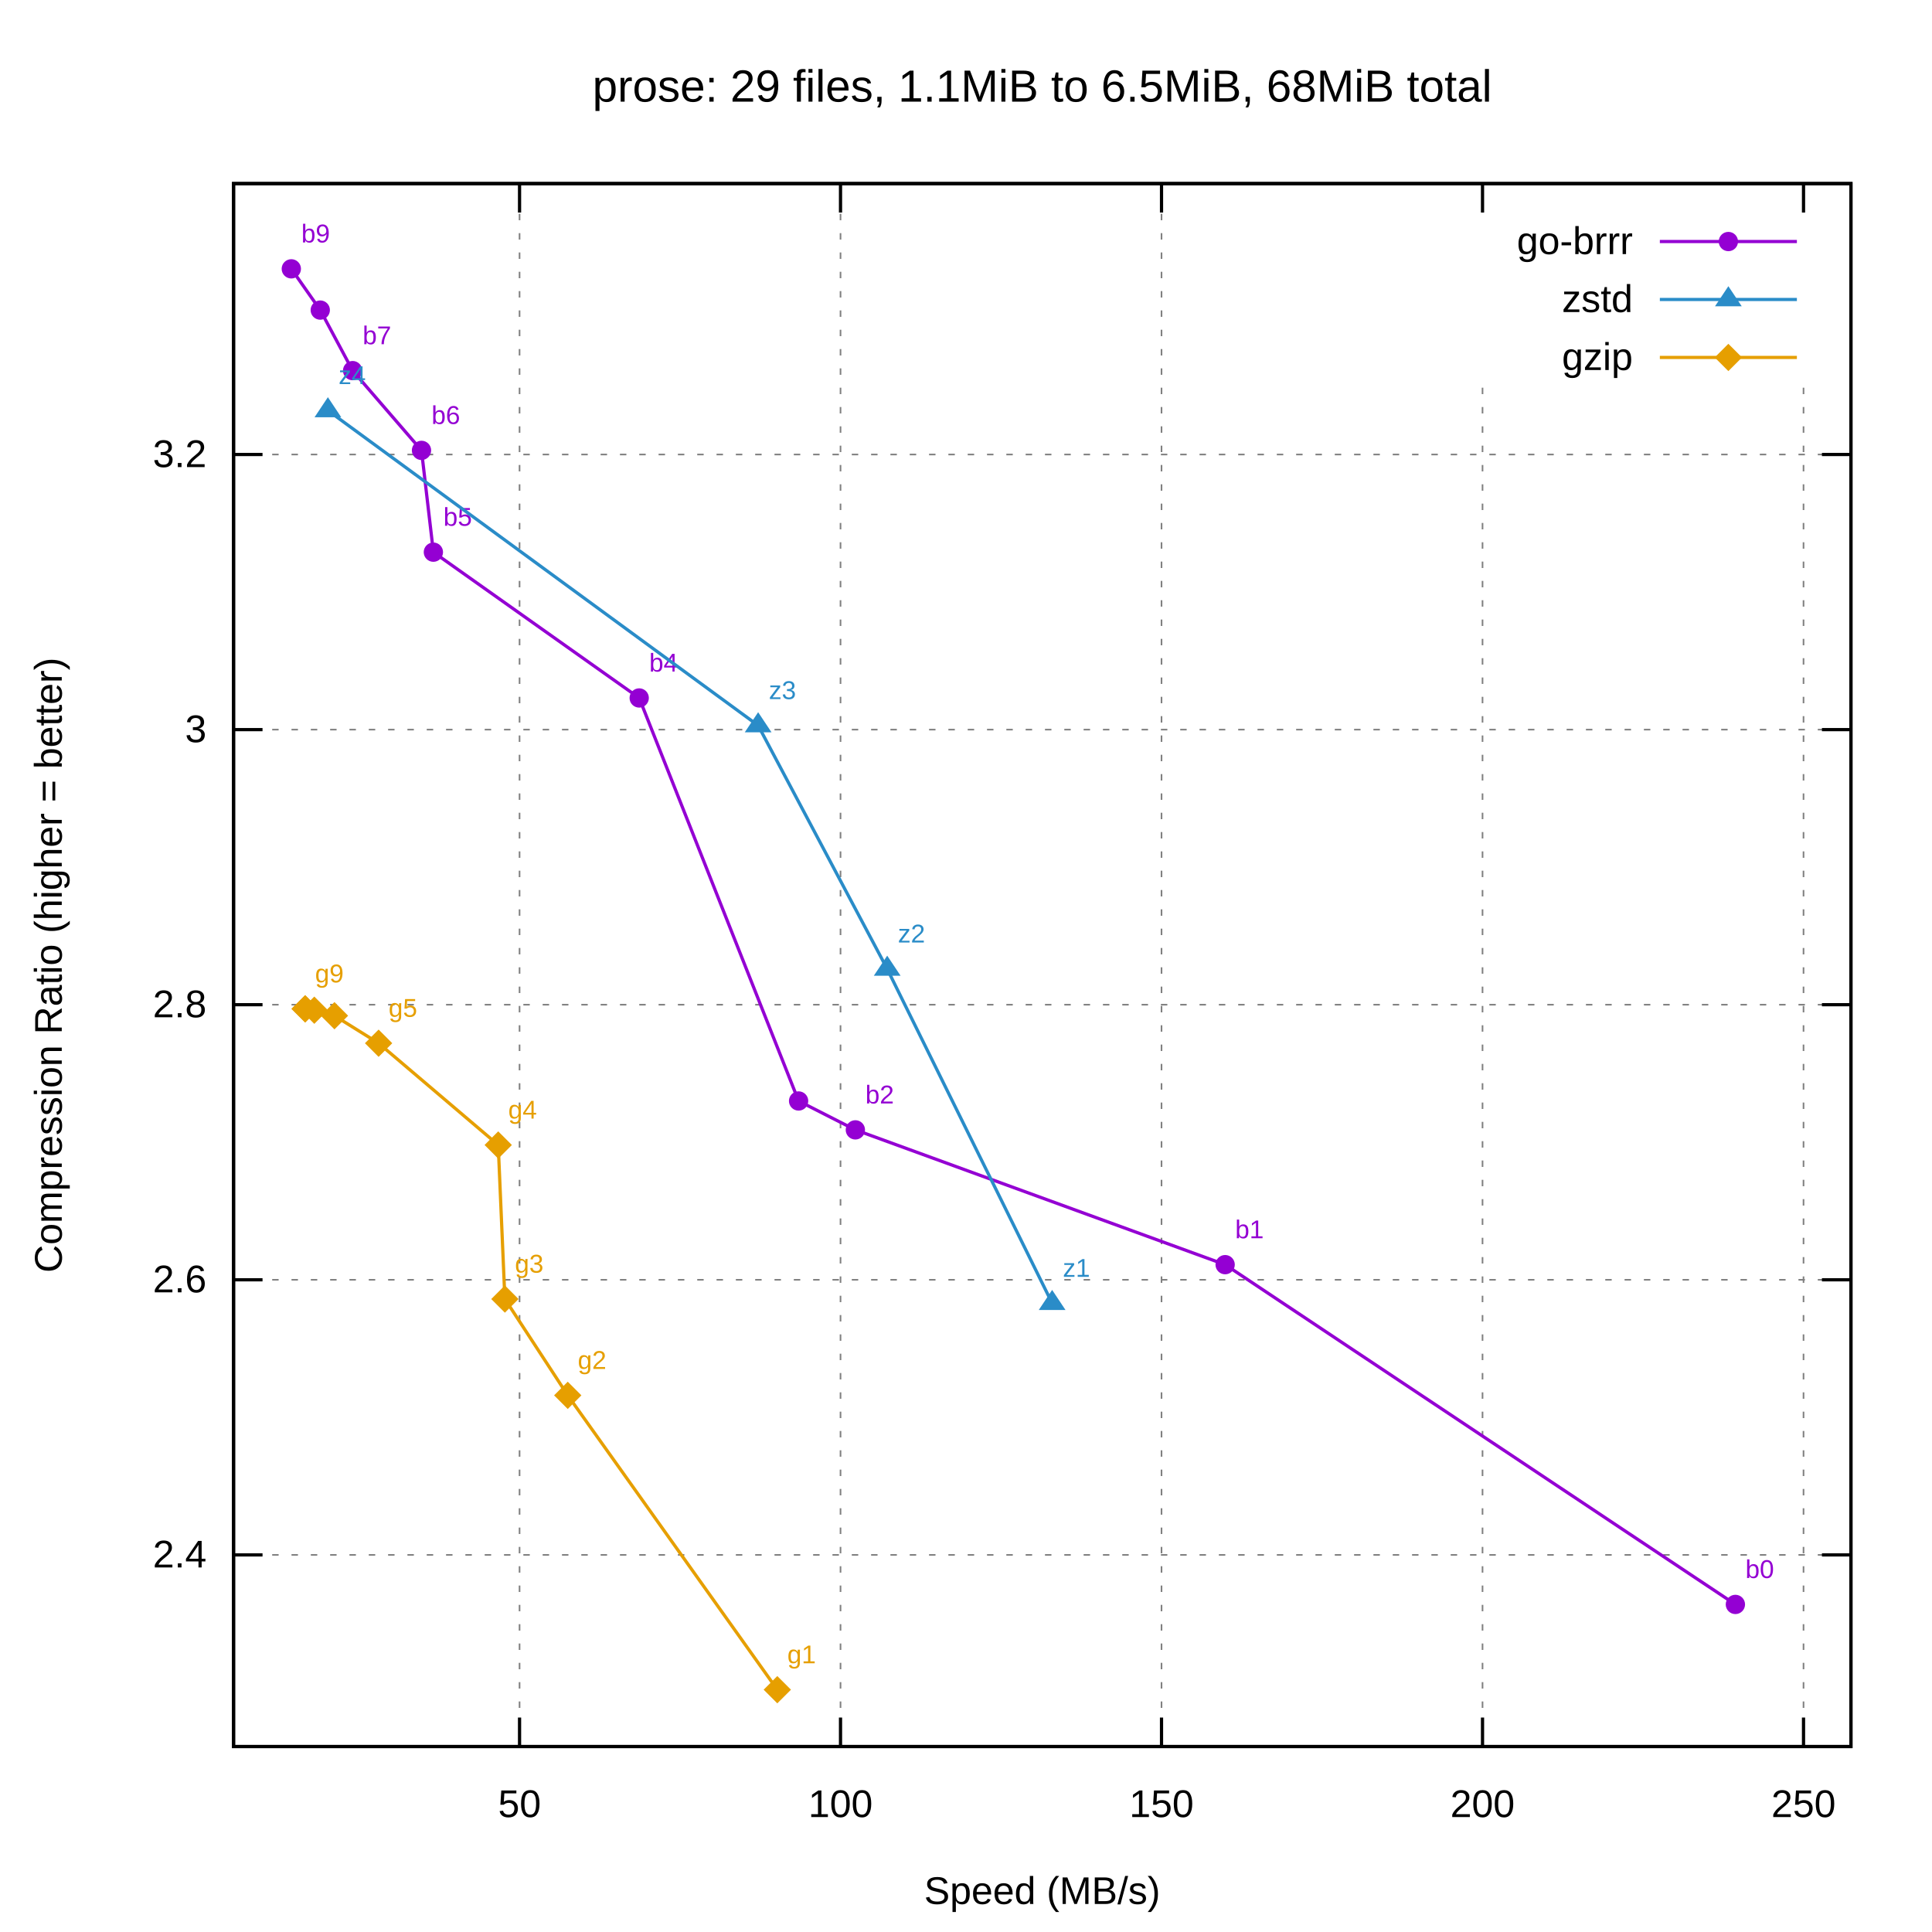
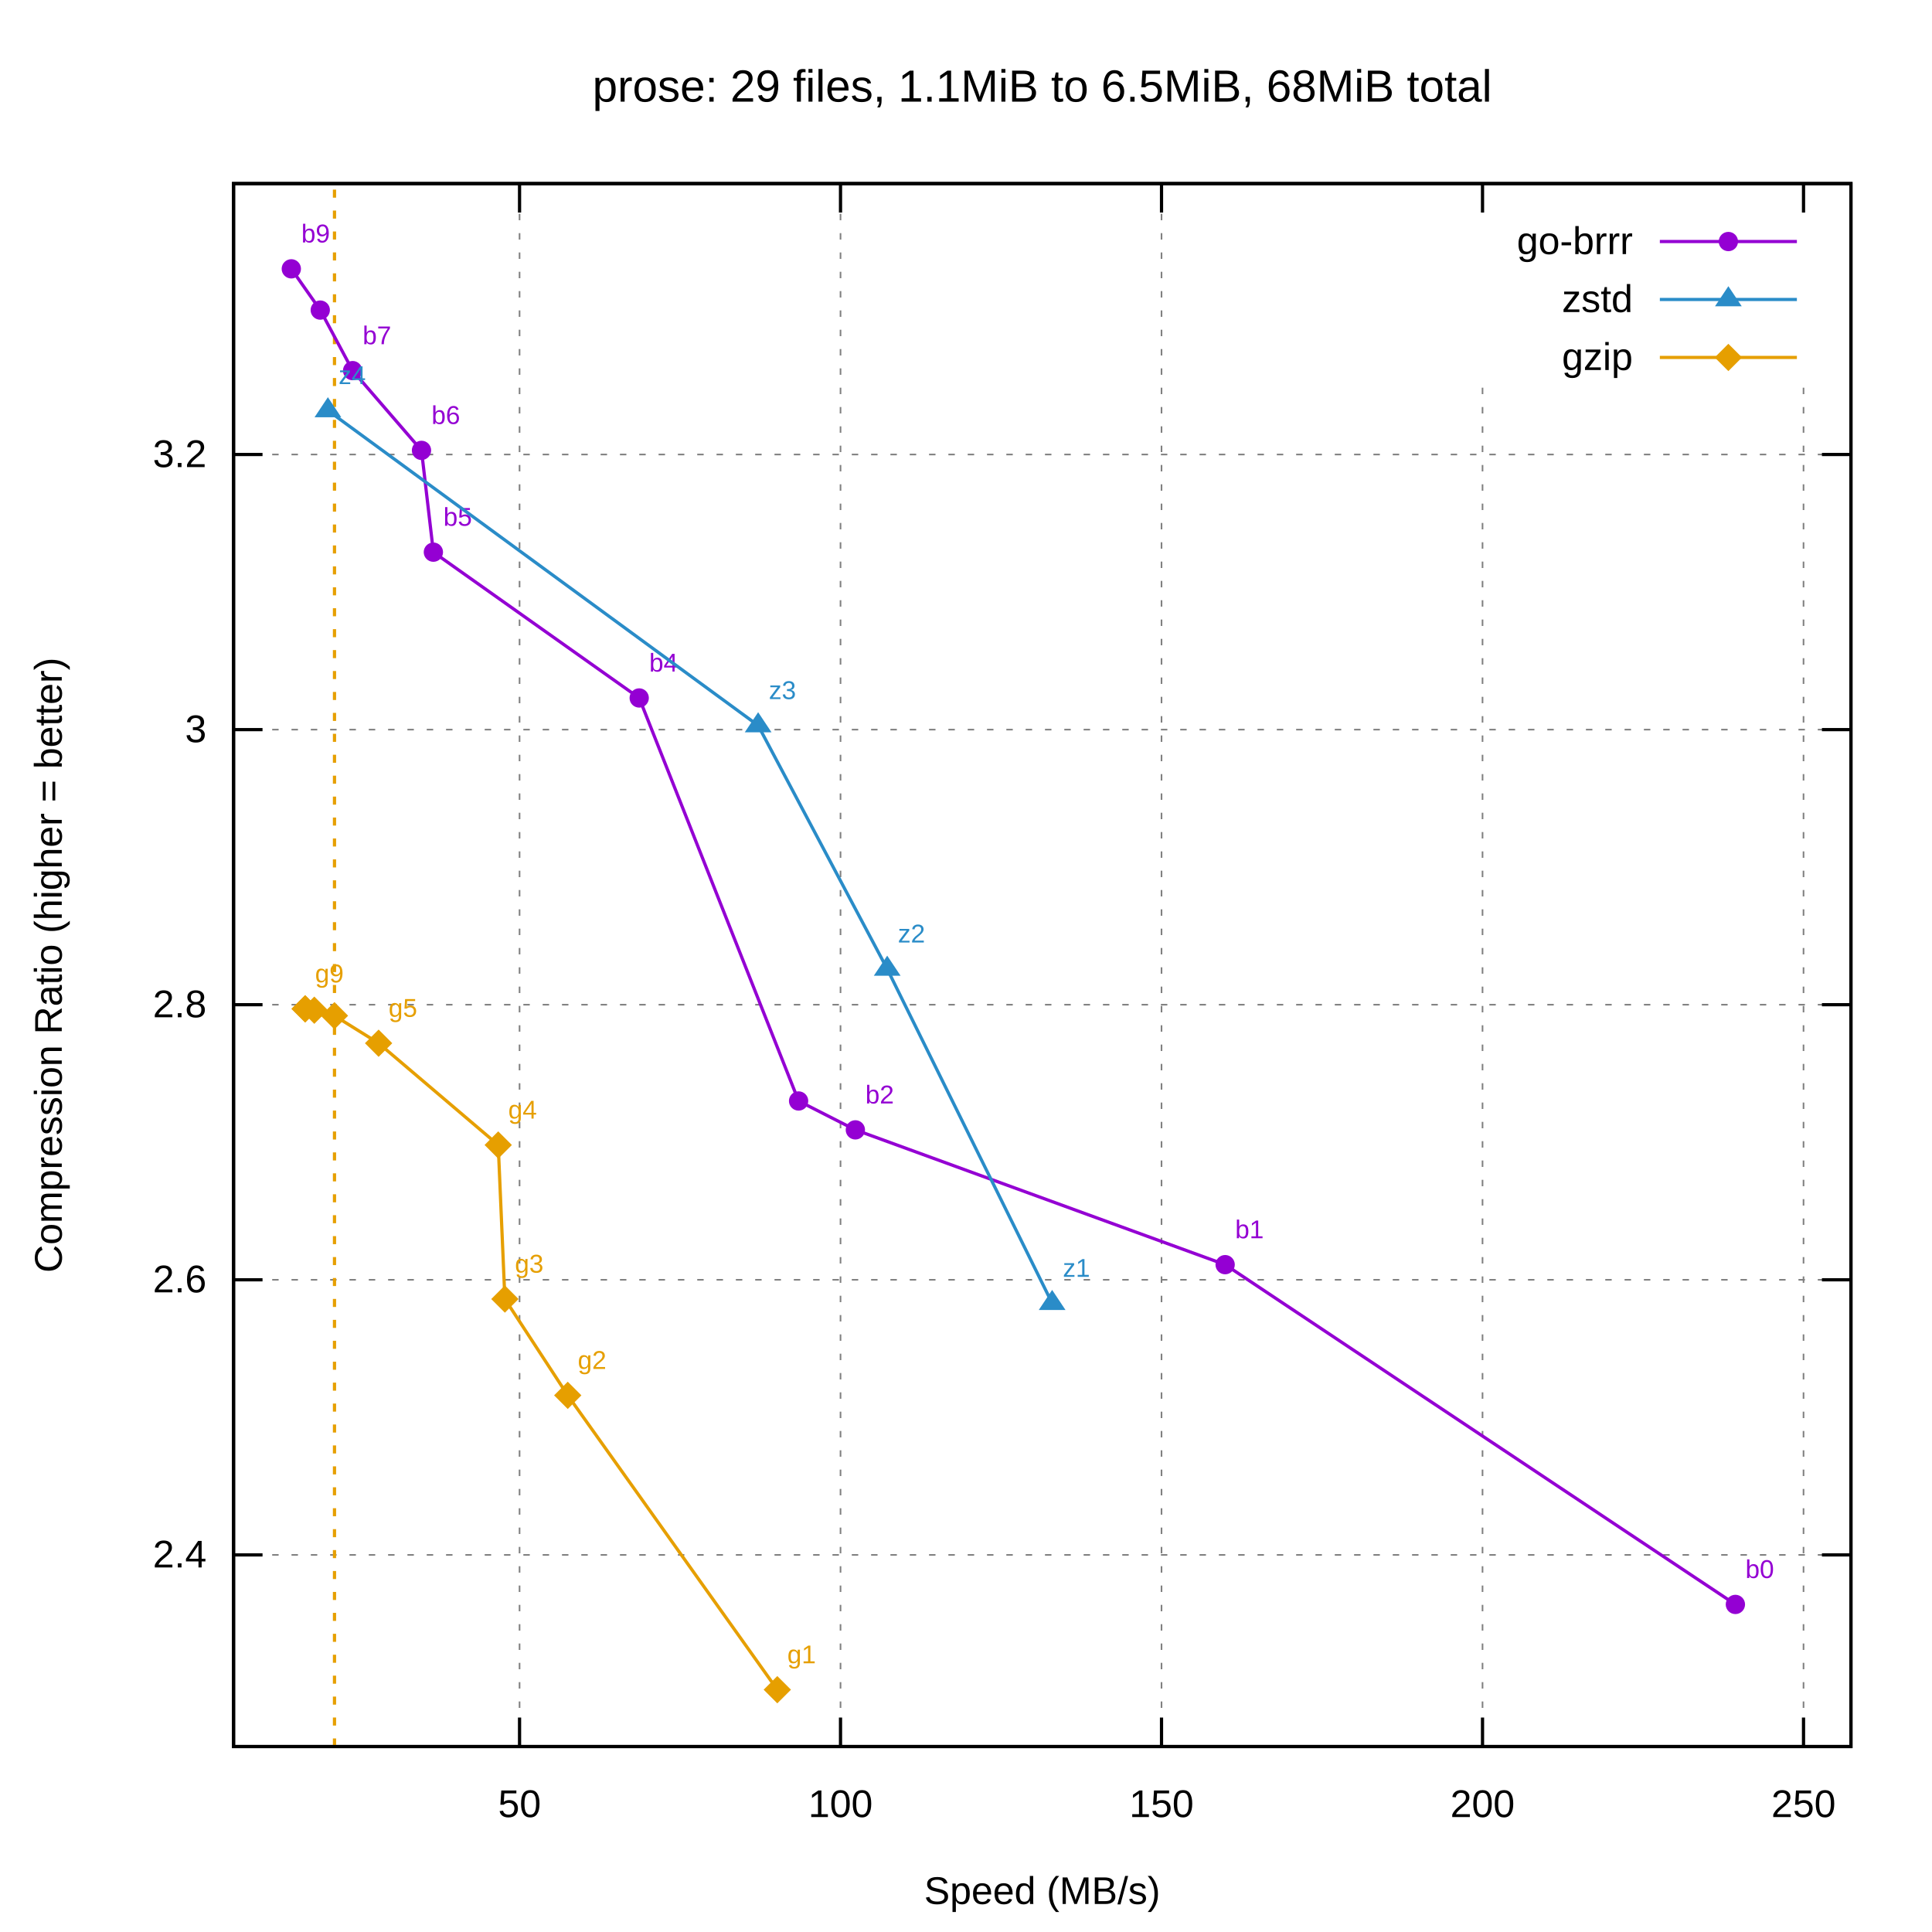
<svg xmlns="http://www.w3.org/2000/svg" xmlns:xlink="http://www.w3.org/1999/xlink" width="600" height="600" viewBox="0 0 600 600">
  <g id="gnuplot_canvas">
    <rect x="0" y="0" width="600" height="600" fill="#ffffff" />
    <defs>
      <circle id="gpDot" r="0.5" stroke-width="0.5" stroke="currentColor" />
      <path id="gpPt0" stroke-width="0.222" stroke="currentColor" d="M-1,0 h2 M0,-1 v2" />
      <path id="gpPt1" stroke-width="0.222" stroke="currentColor" d="M-1,-1 L1,1 M1,-1 L-1,1" />
      <path id="gpPt2" stroke-width="0.222" stroke="currentColor" d="M-1,0 L1,0 M0,-1 L0,1 M-1,-1 L1,1 M-1,1 L1,-1" />
      <rect id="gpPt3" stroke-width="0.222" stroke="currentColor" x="-1" y="-1" width="2" height="2" />
      <rect id="gpPt4" stroke-width="0.222" stroke="currentColor" fill="currentColor" x="-1" y="-1" width="2" height="2" />
      <circle id="gpPt5" stroke-width="0.222" stroke="currentColor" cx="0" cy="0" r="1" />
      <use xlink:href="#gpPt5" id="gpPt6" fill="currentColor" stroke="none" />
      <path id="gpPt7" stroke-width="0.222" stroke="currentColor" d="M0,-1.33 L-1.33,0.67 L1.33,0.67 z" />
      <use xlink:href="#gpPt7" id="gpPt8" fill="currentColor" stroke="none" />
      <use xlink:href="#gpPt7" id="gpPt9" stroke="currentColor" transform="rotate(180)" />
      <use xlink:href="#gpPt9" id="gpPt10" fill="currentColor" stroke="none" />
      <use xlink:href="#gpPt3" id="gpPt11" stroke="currentColor" transform="rotate(45)" />
      <use xlink:href="#gpPt11" id="gpPt12" fill="currentColor" stroke="none" />
      <path id="gpPt13" stroke-width="0.222" stroke="currentColor" d="M0,1.330 L1.265,0.411 L0.782,-1.067 L-0.782,-1.076 L-1.265,0.411 z" />
      <use xlink:href="#gpPt13" id="gpPt14" fill="currentColor" stroke="none" />
      <filter id="textbox" filterUnits="objectBoundingBox" x="0" y="0" height="1" width="1">
        <feFlood flood-color="#FFFFFF" flood-opacity="1" result="bgnd" />
        <feComposite in="SourceGraphic" in2="bgnd" operator="atop" />
      </filter>
      <filter id="greybox" filterUnits="objectBoundingBox" x="0" y="0" height="1" width="1">
        <feFlood flood-color="lightgrey" flood-opacity="1" result="grey" />
        <feComposite in="SourceGraphic" in2="grey" operator="atop" />
      </filter>
    </defs>
    <g fill="none" color="#FFFFFF" stroke="currentColor" stroke-width="1.00" stroke-linecap="butt" stroke-linejoin="miter">
</g>
    <g fill="none" color="black" stroke="currentColor" stroke-width="1.00" stroke-linecap="butt" stroke-linejoin="miter">
</g>
    <g fill="none" color="black" stroke="black" stroke-width="0.50" stroke-linecap="butt" stroke-linejoin="miter">
</g>
    <g fill="none" color="gray" stroke="currentColor" stroke-width="0.50" stroke-linecap="butt" stroke-linejoin="miter">
      <path stroke="gray" stroke-dasharray="2,4" class="gridline" d="M72.53,482.89 L574.82,482.89  " />
    </g>
    <g fill="none" color="gray" stroke="gray" stroke-width="1.00" stroke-linecap="butt" stroke-linejoin="miter">
</g>
    <g fill="none" color="black" stroke="currentColor" stroke-width="1.00" stroke-linecap="butt" stroke-linejoin="miter">
      <path stroke="black" d="M72.53,482.89 L81.53,482.89 M574.82,482.89 L565.82,482.89  " />
      <g transform="translate(64.14,486.79)" stroke="none" fill="black" font-family="Arial" font-size="12.00" text-anchor="end">
        <text>
          <tspan font-family="Arial"> 2.4</tspan>
        </text>
      </g>
    </g>
    <g fill="none" color="black" stroke="currentColor" stroke-width="1.00" stroke-linecap="butt" stroke-linejoin="miter">
</g>
    <g fill="none" color="black" stroke="black" stroke-width="0.50" stroke-linecap="butt" stroke-linejoin="miter">
</g>
    <g fill="none" color="gray" stroke="currentColor" stroke-width="0.50" stroke-linecap="butt" stroke-linejoin="miter">
      <path stroke="gray" stroke-dasharray="2,4" class="gridline" d="M72.53,397.45 L574.82,397.45  " />
    </g>
    <g fill="none" color="gray" stroke="gray" stroke-width="1.00" stroke-linecap="butt" stroke-linejoin="miter">
</g>
    <g fill="none" color="black" stroke="currentColor" stroke-width="1.00" stroke-linecap="butt" stroke-linejoin="miter">
      <path stroke="black" d="M72.53,397.45 L81.53,397.45 M574.82,397.45 L565.82,397.45  " />
      <g transform="translate(64.14,401.35)" stroke="none" fill="black" font-family="Arial" font-size="12.00" text-anchor="end">
        <text>
          <tspan font-family="Arial"> 2.6</tspan>
        </text>
      </g>
    </g>
    <g fill="none" color="black" stroke="currentColor" stroke-width="1.00" stroke-linecap="butt" stroke-linejoin="miter">
</g>
    <g fill="none" color="black" stroke="black" stroke-width="0.50" stroke-linecap="butt" stroke-linejoin="miter">
</g>
    <g fill="none" color="gray" stroke="currentColor" stroke-width="0.50" stroke-linecap="butt" stroke-linejoin="miter">
      <path stroke="gray" stroke-dasharray="2,4" class="gridline" d="M72.53,312.02 L574.82,312.02  " />
    </g>
    <g fill="none" color="gray" stroke="gray" stroke-width="1.00" stroke-linecap="butt" stroke-linejoin="miter">
</g>
    <g fill="none" color="black" stroke="currentColor" stroke-width="1.00" stroke-linecap="butt" stroke-linejoin="miter">
      <path stroke="black" d="M72.53,312.02 L81.53,312.02 M574.82,312.02 L565.82,312.02  " />
      <g transform="translate(64.14,315.92)" stroke="none" fill="black" font-family="Arial" font-size="12.00" text-anchor="end">
        <text>
          <tspan font-family="Arial"> 2.8</tspan>
        </text>
      </g>
    </g>
    <g fill="none" color="black" stroke="currentColor" stroke-width="1.00" stroke-linecap="butt" stroke-linejoin="miter">
</g>
    <g fill="none" color="black" stroke="black" stroke-width="0.50" stroke-linecap="butt" stroke-linejoin="miter">
</g>
    <g fill="none" color="gray" stroke="currentColor" stroke-width="0.50" stroke-linecap="butt" stroke-linejoin="miter">
      <path stroke="gray" stroke-dasharray="2,4" class="gridline" d="M72.53,226.59 L574.82,226.59  " />
    </g>
    <g fill="none" color="gray" stroke="gray" stroke-width="1.00" stroke-linecap="butt" stroke-linejoin="miter">
</g>
    <g fill="none" color="black" stroke="currentColor" stroke-width="1.00" stroke-linecap="butt" stroke-linejoin="miter">
      <path stroke="black" d="M72.53,226.59 L81.53,226.59 M574.82,226.59 L565.82,226.59  " />
      <g transform="translate(64.14,230.49)" stroke="none" fill="black" font-family="Arial" font-size="12.00" text-anchor="end">
        <text>
          <tspan font-family="Arial"> 3</tspan>
        </text>
      </g>
    </g>
    <g fill="none" color="black" stroke="currentColor" stroke-width="1.00" stroke-linecap="butt" stroke-linejoin="miter">
</g>
    <g fill="none" color="black" stroke="black" stroke-width="0.50" stroke-linecap="butt" stroke-linejoin="miter">
</g>
    <g fill="none" color="gray" stroke="currentColor" stroke-width="0.50" stroke-linecap="butt" stroke-linejoin="miter">
      <path stroke="gray" stroke-dasharray="2,4" class="gridline" d="M72.53,141.15 L574.82,141.15  " />
    </g>
    <g fill="none" color="gray" stroke="gray" stroke-width="1.00" stroke-linecap="butt" stroke-linejoin="miter">
</g>
    <g fill="none" color="black" stroke="currentColor" stroke-width="1.00" stroke-linecap="butt" stroke-linejoin="miter">
      <path stroke="black" d="M72.53,141.15 L81.53,141.15 M574.82,141.15 L565.82,141.15  " />
      <g transform="translate(64.14,145.05)" stroke="none" fill="black" font-family="Arial" font-size="12.00" text-anchor="end">
        <text>
          <tspan font-family="Arial"> 3.2</tspan>
        </text>
      </g>
    </g>
    <g fill="none" color="black" stroke="currentColor" stroke-width="1.00" stroke-linecap="butt" stroke-linejoin="miter">
</g>
    <g fill="none" color="black" stroke="black" stroke-width="0.50" stroke-linecap="butt" stroke-linejoin="miter">
</g>
    <g fill="none" color="gray" stroke="currentColor" stroke-width="0.50" stroke-linecap="butt" stroke-linejoin="miter">
      <path stroke="gray" stroke-dasharray="2,4" class="gridline" d="M161.35,542.40 L161.35,57.01  " />
    </g>
    <g fill="none" color="gray" stroke="gray" stroke-width="1.00" stroke-linecap="butt" stroke-linejoin="miter">
</g>
    <g fill="none" color="black" stroke="currentColor" stroke-width="1.00" stroke-linecap="butt" stroke-linejoin="miter">
      <path stroke="black" d="M161.35,542.40 L161.35,533.40 M161.35,57.01 L161.35,66.01  " />
      <g transform="translate(161.35,564.30)" stroke="none" fill="black" font-family="Arial" font-size="12.00" text-anchor="middle">
        <text>
          <tspan font-family="Arial"> 50</tspan>
        </text>
      </g>
    </g>
    <g fill="none" color="black" stroke="currentColor" stroke-width="1.00" stroke-linecap="butt" stroke-linejoin="miter">
</g>
    <g fill="none" color="black" stroke="black" stroke-width="0.50" stroke-linecap="butt" stroke-linejoin="miter">
</g>
    <g fill="none" color="gray" stroke="currentColor" stroke-width="0.50" stroke-linecap="butt" stroke-linejoin="miter">
      <path stroke="gray" stroke-dasharray="2,4" class="gridline" d="M261.03,542.40 L261.03,57.01  " />
    </g>
    <g fill="none" color="gray" stroke="gray" stroke-width="1.00" stroke-linecap="butt" stroke-linejoin="miter">
</g>
    <g fill="none" color="black" stroke="currentColor" stroke-width="1.00" stroke-linecap="butt" stroke-linejoin="miter">
      <path stroke="black" d="M261.03,542.40 L261.03,533.40 M261.03,57.01 L261.03,66.01  " />
      <g transform="translate(261.03,564.30)" stroke="none" fill="black" font-family="Arial" font-size="12.00" text-anchor="middle">
        <text>
          <tspan font-family="Arial"> 100</tspan>
        </text>
      </g>
    </g>
    <g fill="none" color="black" stroke="currentColor" stroke-width="1.00" stroke-linecap="butt" stroke-linejoin="miter">
</g>
    <g fill="none" color="black" stroke="black" stroke-width="0.50" stroke-linecap="butt" stroke-linejoin="miter">
</g>
    <g fill="none" color="gray" stroke="currentColor" stroke-width="0.50" stroke-linecap="butt" stroke-linejoin="miter">
      <path stroke="gray" stroke-dasharray="2,4" class="gridline" d="M360.72,542.40 L360.72,57.01  " />
    </g>
    <g fill="none" color="gray" stroke="gray" stroke-width="1.00" stroke-linecap="butt" stroke-linejoin="miter">
</g>
    <g fill="none" color="black" stroke="currentColor" stroke-width="1.00" stroke-linecap="butt" stroke-linejoin="miter">
      <path stroke="black" d="M360.72,542.40 L360.72,533.40 M360.72,57.01 L360.72,66.01  " />
      <g transform="translate(360.72,564.30)" stroke="none" fill="black" font-family="Arial" font-size="12.00" text-anchor="middle">
        <text>
          <tspan font-family="Arial"> 150</tspan>
        </text>
      </g>
    </g>
    <g fill="none" color="black" stroke="currentColor" stroke-width="1.00" stroke-linecap="butt" stroke-linejoin="miter">
</g>
    <g fill="none" color="black" stroke="black" stroke-width="0.50" stroke-linecap="butt" stroke-linejoin="miter">
</g>
    <g fill="none" color="gray" stroke="currentColor" stroke-width="0.50" stroke-linecap="butt" stroke-linejoin="miter">
      <path stroke="gray" stroke-dasharray="2,4" class="gridline" d="M460.41,542.40 L460.41,120.01 M460.41,66.01 L460.41,57.01  " />
    </g>
    <g fill="none" color="gray" stroke="gray" stroke-width="1.00" stroke-linecap="butt" stroke-linejoin="miter">
</g>
    <g fill="none" color="black" stroke="currentColor" stroke-width="1.00" stroke-linecap="butt" stroke-linejoin="miter">
      <path stroke="black" d="M460.41,542.40 L460.41,533.40 M460.41,57.01 L460.41,66.01  " />
      <g transform="translate(460.41,564.30)" stroke="none" fill="black" font-family="Arial" font-size="12.00" text-anchor="middle">
        <text>
          <tspan font-family="Arial"> 200</tspan>
        </text>
      </g>
    </g>
    <g fill="none" color="black" stroke="currentColor" stroke-width="1.00" stroke-linecap="butt" stroke-linejoin="miter">
</g>
    <g fill="none" color="black" stroke="black" stroke-width="0.50" stroke-linecap="butt" stroke-linejoin="miter">
</g>
    <g fill="none" color="gray" stroke="currentColor" stroke-width="0.50" stroke-linecap="butt" stroke-linejoin="miter">
      <path stroke="gray" stroke-dasharray="2,4" class="gridline" d="M560.10,542.40 L560.10,120.01 M560.10,66.01 L560.10,57.01  " />
    </g>
    <g fill="none" color="gray" stroke="gray" stroke-width="1.00" stroke-linecap="butt" stroke-linejoin="miter">
</g>
    <g fill="none" color="black" stroke="currentColor" stroke-width="1.00" stroke-linecap="butt" stroke-linejoin="miter">
      <path stroke="black" d="M560.10,542.40 L560.10,533.40 M560.10,57.01 L560.10,66.01  " />
      <g transform="translate(560.10,564.30)" stroke="none" fill="black" font-family="Arial" font-size="12.00" text-anchor="middle">
        <text>
          <tspan font-family="Arial"> 250</tspan>
        </text>
      </g>
    </g>
    <g fill="none" color="black" stroke="currentColor" stroke-width="1.00" stroke-linecap="butt" stroke-linejoin="miter">
</g>
    <g fill="none" color="black" stroke="currentColor" stroke-width="1.00" stroke-linecap="butt" stroke-linejoin="miter">
      <path stroke="black" d="M72.53,57.01 L72.53,542.40 L574.82,542.40 L574.82,57.01 L72.53,57.01 Z  " />
    </g>
    <g fill="none" color="black" stroke="currentColor" stroke-width="1.00" stroke-linecap="butt" stroke-linejoin="miter">
+       <path stroke="rgb(230, 159,   0)" stroke-dasharray="2.5,4.0" d="M103.88,542.39 L103.88,57.00  " />
+     </g>
+     <g fill="none" color="black" stroke="currentColor" stroke-width="1.00" stroke-linecap="butt" stroke-linejoin="miter">
</g>
    <g id="gnuplot_plot_1">
      <g fill="none" color="black" stroke="currentColor" stroke-width="1.00" stroke-linecap="butt" stroke-linejoin="miter">
        <g transform="translate(507.09,78.91)" stroke="none" fill="black" font-family="Arial" font-size="12.00" text-anchor="end">
          <text>
            <tspan font-family="Arial">go-brrr</tspan>
          </text>
        </g>
      </g>
      <g fill="none" color="black" stroke="currentColor" stroke-width="1.00" stroke-linecap="butt" stroke-linejoin="miter">
        <path stroke="rgb(148,   0, 211)" d="M515.48,75.01 L558.04,75.01 M538.94,498.27 L380.48,392.75 L265.64,350.89 L248.01,341.92 L198.51,216.76 L134.59,171.48   L130.90,139.87 L109.51,115.10 L99.46,96.30 L90.47,83.49  " />
        <use xlink:href="#gpPt6" transform="translate(538.94,498.27) scale(2.70)" color="rgb(148,   0, 211)" />
        <use xlink:href="#gpPt6" transform="translate(380.48,392.75) scale(2.70)" color="rgb(148,   0, 211)" />
        <use xlink:href="#gpPt6" transform="translate(265.64,350.89) scale(2.70)" color="rgb(148,   0, 211)" />
        <use xlink:href="#gpPt6" transform="translate(248.01,341.92) scale(2.70)" color="rgb(148,   0, 211)" />
        <use xlink:href="#gpPt6" transform="translate(198.51,216.76) scale(2.70)" color="rgb(148,   0, 211)" />
        <use xlink:href="#gpPt6" transform="translate(134.59,171.48) scale(2.70)" color="rgb(148,   0, 211)" />
        <use xlink:href="#gpPt6" transform="translate(130.90,139.87) scale(2.70)" color="rgb(148,   0, 211)" />
        <use xlink:href="#gpPt6" transform="translate(109.51,115.10) scale(2.70)" color="rgb(148,   0, 211)" />
        <use xlink:href="#gpPt6" transform="translate(99.46,96.30) scale(2.70)" color="rgb(148,   0, 211)" />
        <use xlink:href="#gpPt6" transform="translate(90.47,83.49) scale(2.70)" color="rgb(148,   0, 211)" />
        <use xlink:href="#gpPt6" transform="translate(536.76,75.01) scale(2.70)" color="rgb(148,   0, 211)" />
      </g>
    </g>
    <g id="gnuplot_plot_2" fill="none">
      <g fill="none" color="black" stroke="currentColor" stroke-width="1.00" stroke-linecap="butt" stroke-linejoin="miter">
        <g transform="translate(546.49,490.07)" stroke="none" fill="rgb(148,0,211)" font-family="Arial" font-size="8.00" text-anchor="middle">
          <text>
            <tspan font-family="Arial">b0</tspan>
          </text>
        </g>
        <g transform="translate(388.03,384.55)" stroke="none" fill="rgb(148,0,211)" font-family="Arial" font-size="8.00" text-anchor="middle">
          <text>
            <tspan font-family="Arial">b1</tspan>
          </text>
        </g>
        <g transform="translate(273.19,342.69)" stroke="none" fill="rgb(148,0,211)" font-family="Arial" font-size="8.00" text-anchor="middle">
          <text>
            <tspan font-family="Arial">b2</tspan>
          </text>
        </g>
        <g transform="translate(255.56,333.72)" stroke="none" fill="rgb(148,0,211)" font-family="Arial" font-size="8.00" text-anchor="middle">
          <text />
        </g>
        <g transform="translate(206.06,208.56)" stroke="none" fill="rgb(148,0,211)" font-family="Arial" font-size="8.00" text-anchor="middle">
          <text>
            <tspan font-family="Arial">b4</tspan>
          </text>
        </g>
        <g transform="translate(142.14,163.28)" stroke="none" fill="rgb(148,0,211)" font-family="Arial" font-size="8.00" text-anchor="middle">
          <text>
            <tspan font-family="Arial">b5</tspan>
          </text>
        </g>
        <g transform="translate(138.45,131.67)" stroke="none" fill="rgb(148,0,211)" font-family="Arial" font-size="8.00" text-anchor="middle">
          <text>
            <tspan font-family="Arial">b6</tspan>
          </text>
        </g>
        <g transform="translate(117.06,106.90)" stroke="none" fill="rgb(148,0,211)" font-family="Arial" font-size="8.00" text-anchor="middle">
          <text>
            <tspan font-family="Arial">b7</tspan>
          </text>
        </g>
        <g transform="translate(107.01,88.10)" stroke="none" fill="rgb(148,0,211)" font-family="Arial" font-size="8.00" text-anchor="middle">
          <text />
        </g>
        <g transform="translate(98.02,75.29)" stroke="none" fill="rgb(148,0,211)" font-family="Arial" font-size="8.00" text-anchor="middle">
          <text>
            <tspan font-family="Arial">b9</tspan>
          </text>
        </g>
      </g>
    </g>
    <g id="gnuplot_plot_3" fill="none">
      <g fill="none" color="black" stroke="currentColor" stroke-width="1.00" stroke-linecap="butt" stroke-linejoin="miter">
</g>
      <g fill="none" color="black" stroke="currentColor" stroke-width="1.00" stroke-linecap="butt" stroke-linejoin="miter">
        <g>
          <use xlink:href="#gpPt6" transform="translate(538.94,498.27) scale(6.75)" color="rgb(  0,   0,   0)" opacity="0.00" />
        </g>
      </g>
      <g fill="none" color="black" stroke="currentColor" stroke-width="1.00" stroke-linecap="butt" stroke-linejoin="miter">
</g>
      <g fill="none" color="black" stroke="currentColor" stroke-width="1.00" stroke-linecap="butt" stroke-linejoin="miter">
        <g>
          <use xlink:href="#gpPt6" transform="translate(380.48,392.75) scale(6.75)" color="rgb(  0,   0,   0)" opacity="0.00" />
        </g>
      </g>
      <g fill="none" color="black" stroke="currentColor" stroke-width="1.00" stroke-linecap="butt" stroke-linejoin="miter">
</g>
      <g fill="none" color="black" stroke="currentColor" stroke-width="1.00" stroke-linecap="butt" stroke-linejoin="miter">
        <g>
          <use xlink:href="#gpPt6" transform="translate(265.64,350.89) scale(6.75)" color="rgb(  0,   0,   0)" opacity="0.00" />
        </g>
      </g>
      <g fill="none" color="black" stroke="currentColor" stroke-width="1.00" stroke-linecap="butt" stroke-linejoin="miter">
</g>
      <g fill="none" color="black" stroke="currentColor" stroke-width="1.00" stroke-linecap="butt" stroke-linejoin="miter">
        <g>
          <use xlink:href="#gpPt6" transform="translate(248.01,341.92) scale(6.75)" color="rgb(  0,   0,   0)" opacity="0.00" />
        </g>
      </g>
      <g fill="none" color="black" stroke="currentColor" stroke-width="1.00" stroke-linecap="butt" stroke-linejoin="miter">
</g>
      <g fill="none" color="black" stroke="currentColor" stroke-width="1.00" stroke-linecap="butt" stroke-linejoin="miter">
        <g>
          <use xlink:href="#gpPt6" transform="translate(198.51,216.76) scale(6.75)" color="rgb(  0,   0,   0)" opacity="0.00" />
        </g>
      </g>
      <g fill="none" color="black" stroke="currentColor" stroke-width="1.00" stroke-linecap="butt" stroke-linejoin="miter">
</g>
      <g fill="none" color="black" stroke="currentColor" stroke-width="1.00" stroke-linecap="butt" stroke-linejoin="miter">
        <g>
          <use xlink:href="#gpPt6" transform="translate(134.59,171.48) scale(6.75)" color="rgb(  0,   0,   0)" opacity="0.00" />
        </g>
      </g>
      <g fill="none" color="black" stroke="currentColor" stroke-width="1.00" stroke-linecap="butt" stroke-linejoin="miter">
</g>
      <g fill="none" color="black" stroke="currentColor" stroke-width="1.00" stroke-linecap="butt" stroke-linejoin="miter">
        <g>
          <use xlink:href="#gpPt6" transform="translate(130.90,139.87) scale(6.75)" color="rgb(  0,   0,   0)" opacity="0.00" />
        </g>
      </g>
      <g fill="none" color="black" stroke="currentColor" stroke-width="1.00" stroke-linecap="butt" stroke-linejoin="miter">
</g>
      <g fill="none" color="black" stroke="currentColor" stroke-width="1.00" stroke-linecap="butt" stroke-linejoin="miter">
        <g>
          <use xlink:href="#gpPt6" transform="translate(109.51,115.10) scale(6.75)" color="rgb(  0,   0,   0)" opacity="0.00" />
        </g>
      </g>
      <g fill="none" color="black" stroke="currentColor" stroke-width="1.00" stroke-linecap="butt" stroke-linejoin="miter">
</g>
      <g fill="none" color="black" stroke="currentColor" stroke-width="1.00" stroke-linecap="butt" stroke-linejoin="miter">
        <g>
          <use xlink:href="#gpPt6" transform="translate(99.46,96.30) scale(6.75)" color="rgb(  0,   0,   0)" opacity="0.00" />
        </g>
      </g>
      <g fill="none" color="black" stroke="currentColor" stroke-width="1.00" stroke-linecap="butt" stroke-linejoin="miter">
</g>
      <g fill="none" color="black" stroke="currentColor" stroke-width="1.00" stroke-linecap="butt" stroke-linejoin="miter">
        <g>
          <use xlink:href="#gpPt6" transform="translate(90.47,83.49) scale(6.75)" color="rgb(  0,   0,   0)" opacity="0.00" />
        </g>
      </g>
      <g fill="none" color="black" stroke="currentColor" stroke-width="1.00" stroke-linecap="butt" stroke-linejoin="miter">
</g>
    </g>
    <g id="gnuplot_plot_4">
      <g fill="none" color="black" stroke="currentColor" stroke-width="1.00" stroke-linecap="butt" stroke-linejoin="miter">
        <g transform="translate(507.09,96.91)" stroke="none" fill="black" font-family="Arial" font-size="12.00" text-anchor="end">
          <text>
            <tspan font-family="Arial">zstd</tspan>
          </text>
        </g>
      </g>
      <g fill="none" color="black" stroke="currentColor" stroke-width="1.00" stroke-linecap="butt" stroke-linejoin="miter">
        <path stroke="rgb( 42, 140, 200)" d="M515.48,93.01 L558.04,93.01 M326.75,404.72 L275.53,300.91 L235.45,225.31 L101.83,127.48  " />
        <use xlink:href="#gpPt8" transform="translate(326.75,404.72) scale(2.70)" color="rgb( 42, 140, 200)" />
        <use xlink:href="#gpPt8" transform="translate(275.53,300.91) scale(2.70)" color="rgb( 42, 140, 200)" />
        <use xlink:href="#gpPt8" transform="translate(235.45,225.31) scale(2.70)" color="rgb( 42, 140, 200)" />
        <use xlink:href="#gpPt8" transform="translate(101.83,127.48) scale(2.70)" color="rgb( 42, 140, 200)" />
        <use xlink:href="#gpPt8" transform="translate(536.76,93.01) scale(2.70)" color="rgb( 42, 140, 200)" />
      </g>
    </g>
    <g id="gnuplot_plot_5" fill="none">
      <g fill="none" color="black" stroke="currentColor" stroke-width="1.00" stroke-linecap="butt" stroke-linejoin="miter">
        <g transform="translate(334.30,396.52)" stroke="none" fill="rgb(42,140,200)" font-family="Arial" font-size="8.00" text-anchor="middle">
          <text>
            <tspan font-family="Arial">z1</tspan>
          </text>
        </g>
        <g transform="translate(283.08,292.71)" stroke="none" fill="rgb(42,140,200)" font-family="Arial" font-size="8.00" text-anchor="middle">
          <text>
            <tspan font-family="Arial">z2</tspan>
          </text>
        </g>
        <g transform="translate(243.00,217.11)" stroke="none" fill="rgb(42,140,200)" font-family="Arial" font-size="8.00" text-anchor="middle">
          <text>
            <tspan font-family="Arial">z3</tspan>
          </text>
        </g>
        <g transform="translate(109.38,119.28)" stroke="none" fill="rgb(42,140,200)" font-family="Arial" font-size="8.00" text-anchor="middle">
          <text>
            <tspan font-family="Arial">z4</tspan>
          </text>
        </g>
      </g>
    </g>
    <g id="gnuplot_plot_6" fill="none">
      <g fill="none" color="black" stroke="currentColor" stroke-width="1.00" stroke-linecap="butt" stroke-linejoin="miter">
</g>
      <g fill="none" color="black" stroke="currentColor" stroke-width="1.00" stroke-linecap="butt" stroke-linejoin="miter">
        <g>
          <use xlink:href="#gpPt6" transform="translate(326.75,404.72) scale(6.75)" color="rgb(  0,   0,   0)" opacity="0.00" />
        </g>
      </g>
      <g fill="none" color="black" stroke="currentColor" stroke-width="1.00" stroke-linecap="butt" stroke-linejoin="miter">
</g>
      <g fill="none" color="black" stroke="currentColor" stroke-width="1.00" stroke-linecap="butt" stroke-linejoin="miter">
        <g>
          <use xlink:href="#gpPt6" transform="translate(275.53,300.91) scale(6.75)" color="rgb(  0,   0,   0)" opacity="0.00" />
        </g>
      </g>
      <g fill="none" color="black" stroke="currentColor" stroke-width="1.00" stroke-linecap="butt" stroke-linejoin="miter">
</g>
      <g fill="none" color="black" stroke="currentColor" stroke-width="1.00" stroke-linecap="butt" stroke-linejoin="miter">
        <g>
          <use xlink:href="#gpPt6" transform="translate(235.45,225.31) scale(6.75)" color="rgb(  0,   0,   0)" opacity="0.00" />
        </g>
      </g>
      <g fill="none" color="black" stroke="currentColor" stroke-width="1.00" stroke-linecap="butt" stroke-linejoin="miter">
</g>
      <g fill="none" color="black" stroke="currentColor" stroke-width="1.00" stroke-linecap="butt" stroke-linejoin="miter">
        <g>
          <use xlink:href="#gpPt6" transform="translate(101.83,127.48) scale(6.75)" color="rgb(  0,   0,   0)" opacity="0.00" />
        </g>
      </g>
      <g fill="none" color="black" stroke="currentColor" stroke-width="1.00" stroke-linecap="butt" stroke-linejoin="miter">
</g>
    </g>
    <g id="gnuplot_plot_7">
      <g fill="none" color="black" stroke="currentColor" stroke-width="1.00" stroke-linecap="butt" stroke-linejoin="miter">
        <g transform="translate(507.09,114.91)" stroke="none" fill="black" font-family="Arial" font-size="12.00" text-anchor="end">
          <text>
            <tspan font-family="Arial">gzip</tspan>
          </text>
        </g>
      </g>
      <g fill="none" color="black" stroke="currentColor" stroke-width="1.00" stroke-linecap="butt" stroke-linejoin="miter">
        <path stroke="rgb(230, 159,   0)" d="M515.48,111.01 L558.04,111.01 M241.40,524.75 L176.32,433.34 L156.80,403.43 L154.73,355.59 L117.58,323.98 L103.87,315.44   L97.61,313.73 L94.80,313.30 L94.74,313.30  " />
        <use xlink:href="#gpPt12" transform="translate(241.40,524.75) scale(2.70)" color="rgb(230, 159,   0)" />
        <use xlink:href="#gpPt12" transform="translate(176.32,433.34) scale(2.70)" color="rgb(230, 159,   0)" />
        <use xlink:href="#gpPt12" transform="translate(156.80,403.43) scale(2.70)" color="rgb(230, 159,   0)" />
        <use xlink:href="#gpPt12" transform="translate(154.73,355.59) scale(2.70)" color="rgb(230, 159,   0)" />
        <use xlink:href="#gpPt12" transform="translate(117.58,323.98) scale(2.70)" color="rgb(230, 159,   0)" />
        <use xlink:href="#gpPt12" transform="translate(103.87,315.44) scale(2.70)" color="rgb(230, 159,   0)" />
        <use xlink:href="#gpPt12" transform="translate(97.61,313.73) scale(2.70)" color="rgb(230, 159,   0)" />
        <use xlink:href="#gpPt12" transform="translate(94.80,313.30) scale(2.70)" color="rgb(230, 159,   0)" />
        <use xlink:href="#gpPt12" transform="translate(94.74,313.30) scale(2.70)" color="rgb(230, 159,   0)" />
        <use xlink:href="#gpPt12" transform="translate(536.76,111.01) scale(2.70)" color="rgb(230, 159,   0)" />
      </g>
    </g>
    <g id="gnuplot_plot_8" fill="none">
      <g fill="none" color="black" stroke="currentColor" stroke-width="1.00" stroke-linecap="butt" stroke-linejoin="miter">
        <g transform="translate(248.95,516.55)" stroke="none" fill="rgb(230,159,0)" font-family="Arial" font-size="8.00" text-anchor="middle">
          <text>
            <tspan font-family="Arial">g1</tspan>
          </text>
        </g>
        <g transform="translate(183.87,425.14)" stroke="none" fill="rgb(230,159,0)" font-family="Arial" font-size="8.00" text-anchor="middle">
          <text>
            <tspan font-family="Arial">g2</tspan>
          </text>
        </g>
        <g transform="translate(164.35,395.23)" stroke="none" fill="rgb(230,159,0)" font-family="Arial" font-size="8.00" text-anchor="middle">
          <text>
            <tspan font-family="Arial">g3</tspan>
          </text>
        </g>
        <g transform="translate(162.28,347.39)" stroke="none" fill="rgb(230,159,0)" font-family="Arial" font-size="8.00" text-anchor="middle">
          <text>
            <tspan font-family="Arial">g4</tspan>
          </text>
        </g>
        <g transform="translate(125.13,315.78)" stroke="none" fill="rgb(230,159,0)" font-family="Arial" font-size="8.00" text-anchor="middle">
          <text>
            <tspan font-family="Arial">g5</tspan>
          </text>
        </g>
        <g transform="translate(111.42,307.24)" stroke="none" fill="rgb(230,159,0)" font-family="Arial" font-size="8.00" text-anchor="middle">
          <text />
        </g>
        <g transform="translate(105.16,305.53)" stroke="none" fill="rgb(230,159,0)" font-family="Arial" font-size="8.00" text-anchor="middle">
          <text />
        </g>
        <g transform="translate(102.35,305.10)" stroke="none" fill="rgb(230,159,0)" font-family="Arial" font-size="8.00" text-anchor="middle">
          <text />
        </g>
        <g transform="translate(102.29,305.10)" stroke="none" fill="rgb(230,159,0)" font-family="Arial" font-size="8.00" text-anchor="middle">
          <text>
            <tspan font-family="Arial">g9</tspan>
          </text>
        </g>
      </g>
    </g>
    <g id="gnuplot_plot_9" fill="none">
      <g fill="none" color="black" stroke="currentColor" stroke-width="1.00" stroke-linecap="butt" stroke-linejoin="miter">
</g>
      <g fill="none" color="black" stroke="currentColor" stroke-width="1.00" stroke-linecap="butt" stroke-linejoin="miter">
        <g>
          <use xlink:href="#gpPt6" transform="translate(241.40,524.75) scale(6.75)" color="rgb(  0,   0,   0)" opacity="0.00" />
        </g>
      </g>
      <g fill="none" color="black" stroke="currentColor" stroke-width="1.00" stroke-linecap="butt" stroke-linejoin="miter">
</g>
      <g fill="none" color="black" stroke="currentColor" stroke-width="1.00" stroke-linecap="butt" stroke-linejoin="miter">
        <g>
          <use xlink:href="#gpPt6" transform="translate(176.32,433.34) scale(6.75)" color="rgb(  0,   0,   0)" opacity="0.00" />
        </g>
      </g>
      <g fill="none" color="black" stroke="currentColor" stroke-width="1.00" stroke-linecap="butt" stroke-linejoin="miter">
</g>
      <g fill="none" color="black" stroke="currentColor" stroke-width="1.00" stroke-linecap="butt" stroke-linejoin="miter">
        <g>
          <use xlink:href="#gpPt6" transform="translate(156.80,403.43) scale(6.75)" color="rgb(  0,   0,   0)" opacity="0.00" />
        </g>
      </g>
      <g fill="none" color="black" stroke="currentColor" stroke-width="1.00" stroke-linecap="butt" stroke-linejoin="miter">
</g>
      <g fill="none" color="black" stroke="currentColor" stroke-width="1.00" stroke-linecap="butt" stroke-linejoin="miter">
        <g>
          <use xlink:href="#gpPt6" transform="translate(154.73,355.59) scale(6.75)" color="rgb(  0,   0,   0)" opacity="0.00" />
        </g>
      </g>
      <g fill="none" color="black" stroke="currentColor" stroke-width="1.00" stroke-linecap="butt" stroke-linejoin="miter">
</g>
      <g fill="none" color="black" stroke="currentColor" stroke-width="1.00" stroke-linecap="butt" stroke-linejoin="miter">
        <g>
          <use xlink:href="#gpPt6" transform="translate(117.58,323.98) scale(6.75)" color="rgb(  0,   0,   0)" opacity="0.00" />
        </g>
      </g>
      <g fill="none" color="black" stroke="currentColor" stroke-width="1.00" stroke-linecap="butt" stroke-linejoin="miter">
</g>
      <g fill="none" color="black" stroke="currentColor" stroke-width="1.00" stroke-linecap="butt" stroke-linejoin="miter">
        <g>
          <use xlink:href="#gpPt6" transform="translate(103.87,315.44) scale(6.75)" color="rgb(  0,   0,   0)" opacity="0.00" />
        </g>
      </g>
      <g fill="none" color="black" stroke="currentColor" stroke-width="1.00" stroke-linecap="butt" stroke-linejoin="miter">
</g>
      <g fill="none" color="black" stroke="currentColor" stroke-width="1.00" stroke-linecap="butt" stroke-linejoin="miter">
        <g>
          <use xlink:href="#gpPt6" transform="translate(97.61,313.73) scale(6.75)" color="rgb(  0,   0,   0)" opacity="0.00" />
        </g>
      </g>
      <g fill="none" color="black" stroke="currentColor" stroke-width="1.00" stroke-linecap="butt" stroke-linejoin="miter">
</g>
      <g fill="none" color="black" stroke="currentColor" stroke-width="1.00" stroke-linecap="butt" stroke-linejoin="miter">
        <g>
          <use xlink:href="#gpPt6" transform="translate(94.80,313.30) scale(6.75)" color="rgb(  0,   0,   0)" opacity="0.00" />
        </g>
      </g>
      <g fill="none" color="black" stroke="currentColor" stroke-width="1.00" stroke-linecap="butt" stroke-linejoin="miter">
</g>
      <g fill="none" color="black" stroke="currentColor" stroke-width="1.00" stroke-linecap="butt" stroke-linejoin="miter">
        <g>
          <use xlink:href="#gpPt6" transform="translate(94.74,313.30) scale(6.75)" color="rgb(  0,   0,   0)" opacity="0.00" />
        </g>
      </g>
      <g fill="none" color="black" stroke="currentColor" stroke-width="1.00" stroke-linecap="butt" stroke-linejoin="miter">
</g>
    </g>
    <g fill="none" color="#FFFFFF" stroke="black" stroke-width="2.00" stroke-linecap="butt" stroke-linejoin="miter">
</g>
    <g fill="none" color="black" stroke="currentColor" stroke-width="2.00" stroke-linecap="butt" stroke-linejoin="miter">
</g>
    <g fill="none" color="black" stroke="black" stroke-width="1.00" stroke-linecap="butt" stroke-linejoin="miter">
</g>
    <g fill="none" color="black" stroke="currentColor" stroke-width="1.00" stroke-linecap="butt" stroke-linejoin="miter">
      <path stroke="black" d="M72.53,57.01 L72.53,542.40 L574.82,542.40 L574.82,57.01 L72.53,57.01 Z  " />
      <g transform="translate(19.18,299.71) rotate(270.00)" stroke="none" fill="black" font-family="Arial" font-size="12.00" text-anchor="middle">
        <text>
          <tspan font-family="Arial">Compression Ratio (higher = better)</tspan>
        </text>
      </g>
    </g>
    <g fill="none" color="black" stroke="currentColor" stroke-width="1.00" stroke-linecap="butt" stroke-linejoin="miter">
      <g transform="translate(323.67,591.30)" stroke="none" fill="black" font-family="Arial" font-size="12.00" text-anchor="middle">
        <text>
          <tspan font-family="Arial">Speed (MB/s)</tspan>
        </text>
      </g>
    </g>
    <g fill="none" color="black" stroke="currentColor" stroke-width="1.00" stroke-linecap="butt" stroke-linejoin="miter">
</g>
    <g fill="none" color="black" stroke="currentColor" stroke-width="1.00" stroke-linecap="butt" stroke-linejoin="miter">
      <g transform="translate(323.67,31.56)" stroke="none" fill="black" font-family="Arial" font-size="14.00" text-anchor="middle">
        <text>prose: 29 files, 1.1MiB to 6.5MiB, 68MiB total</text>
      </g>
    </g>
    <g fill="none" color="black" stroke="currentColor" stroke-width="1.00" stroke-linecap="butt" stroke-linejoin="miter">
</g>
  </g>
</svg>
